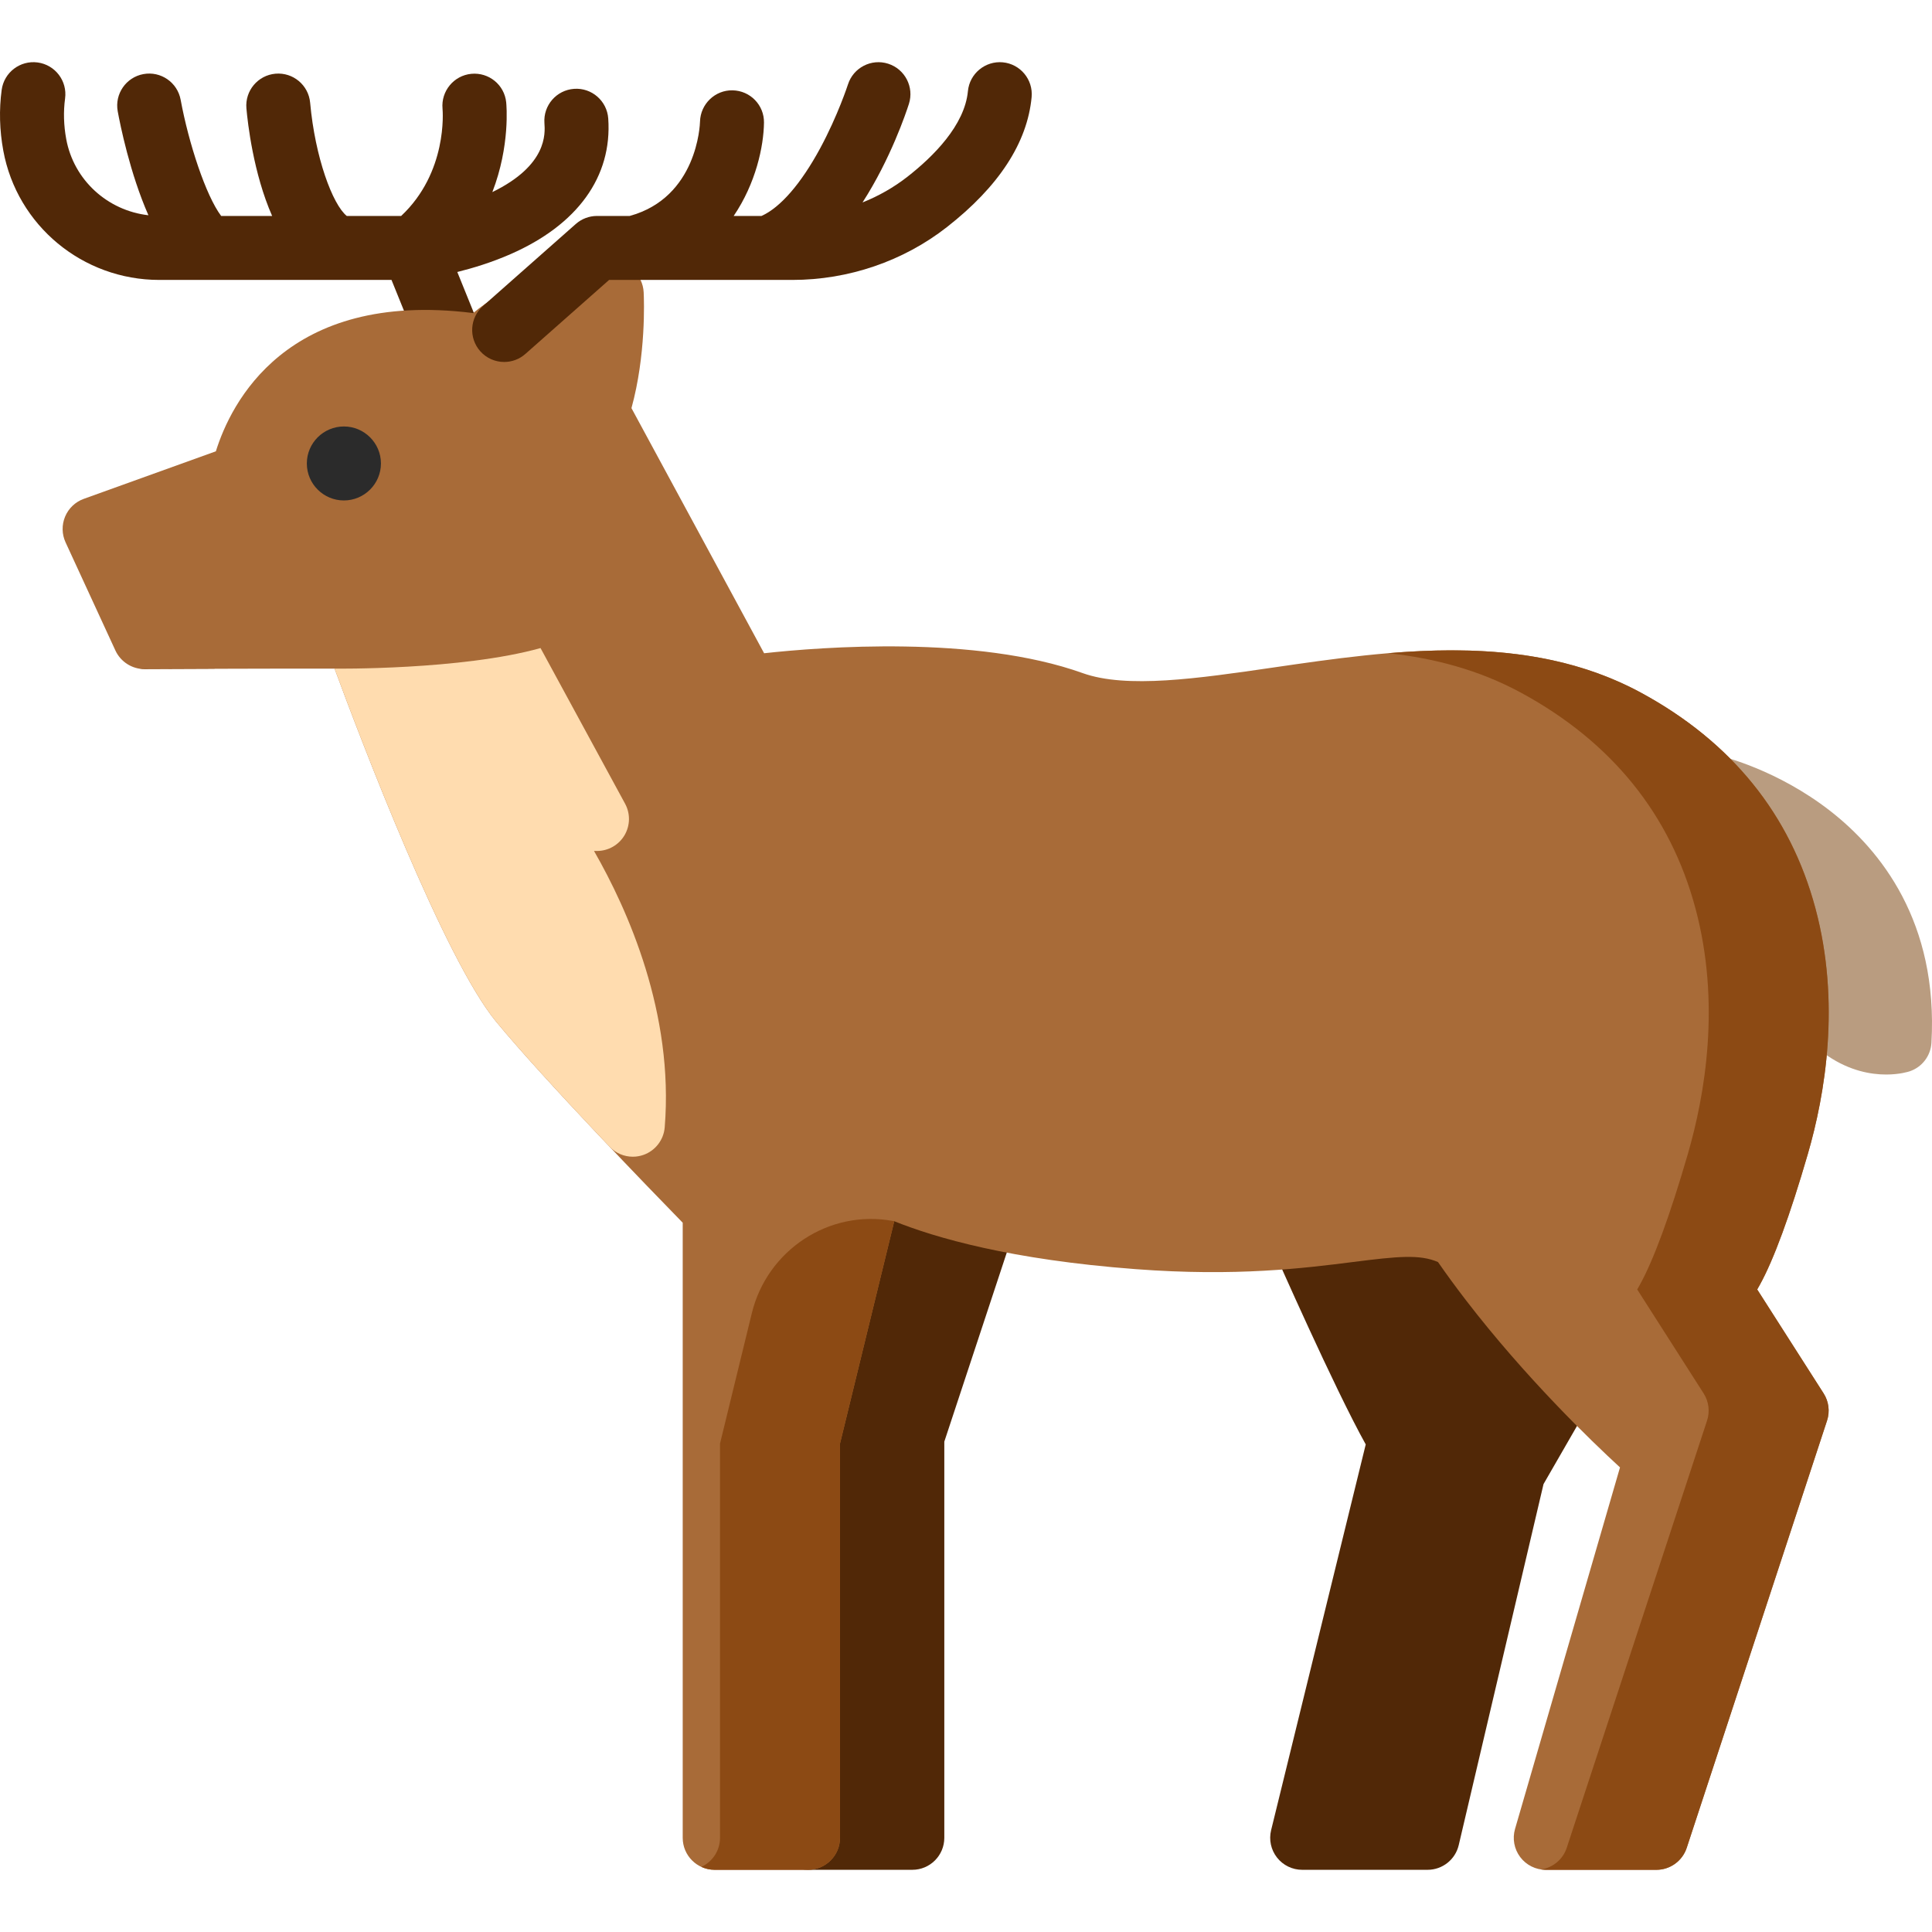
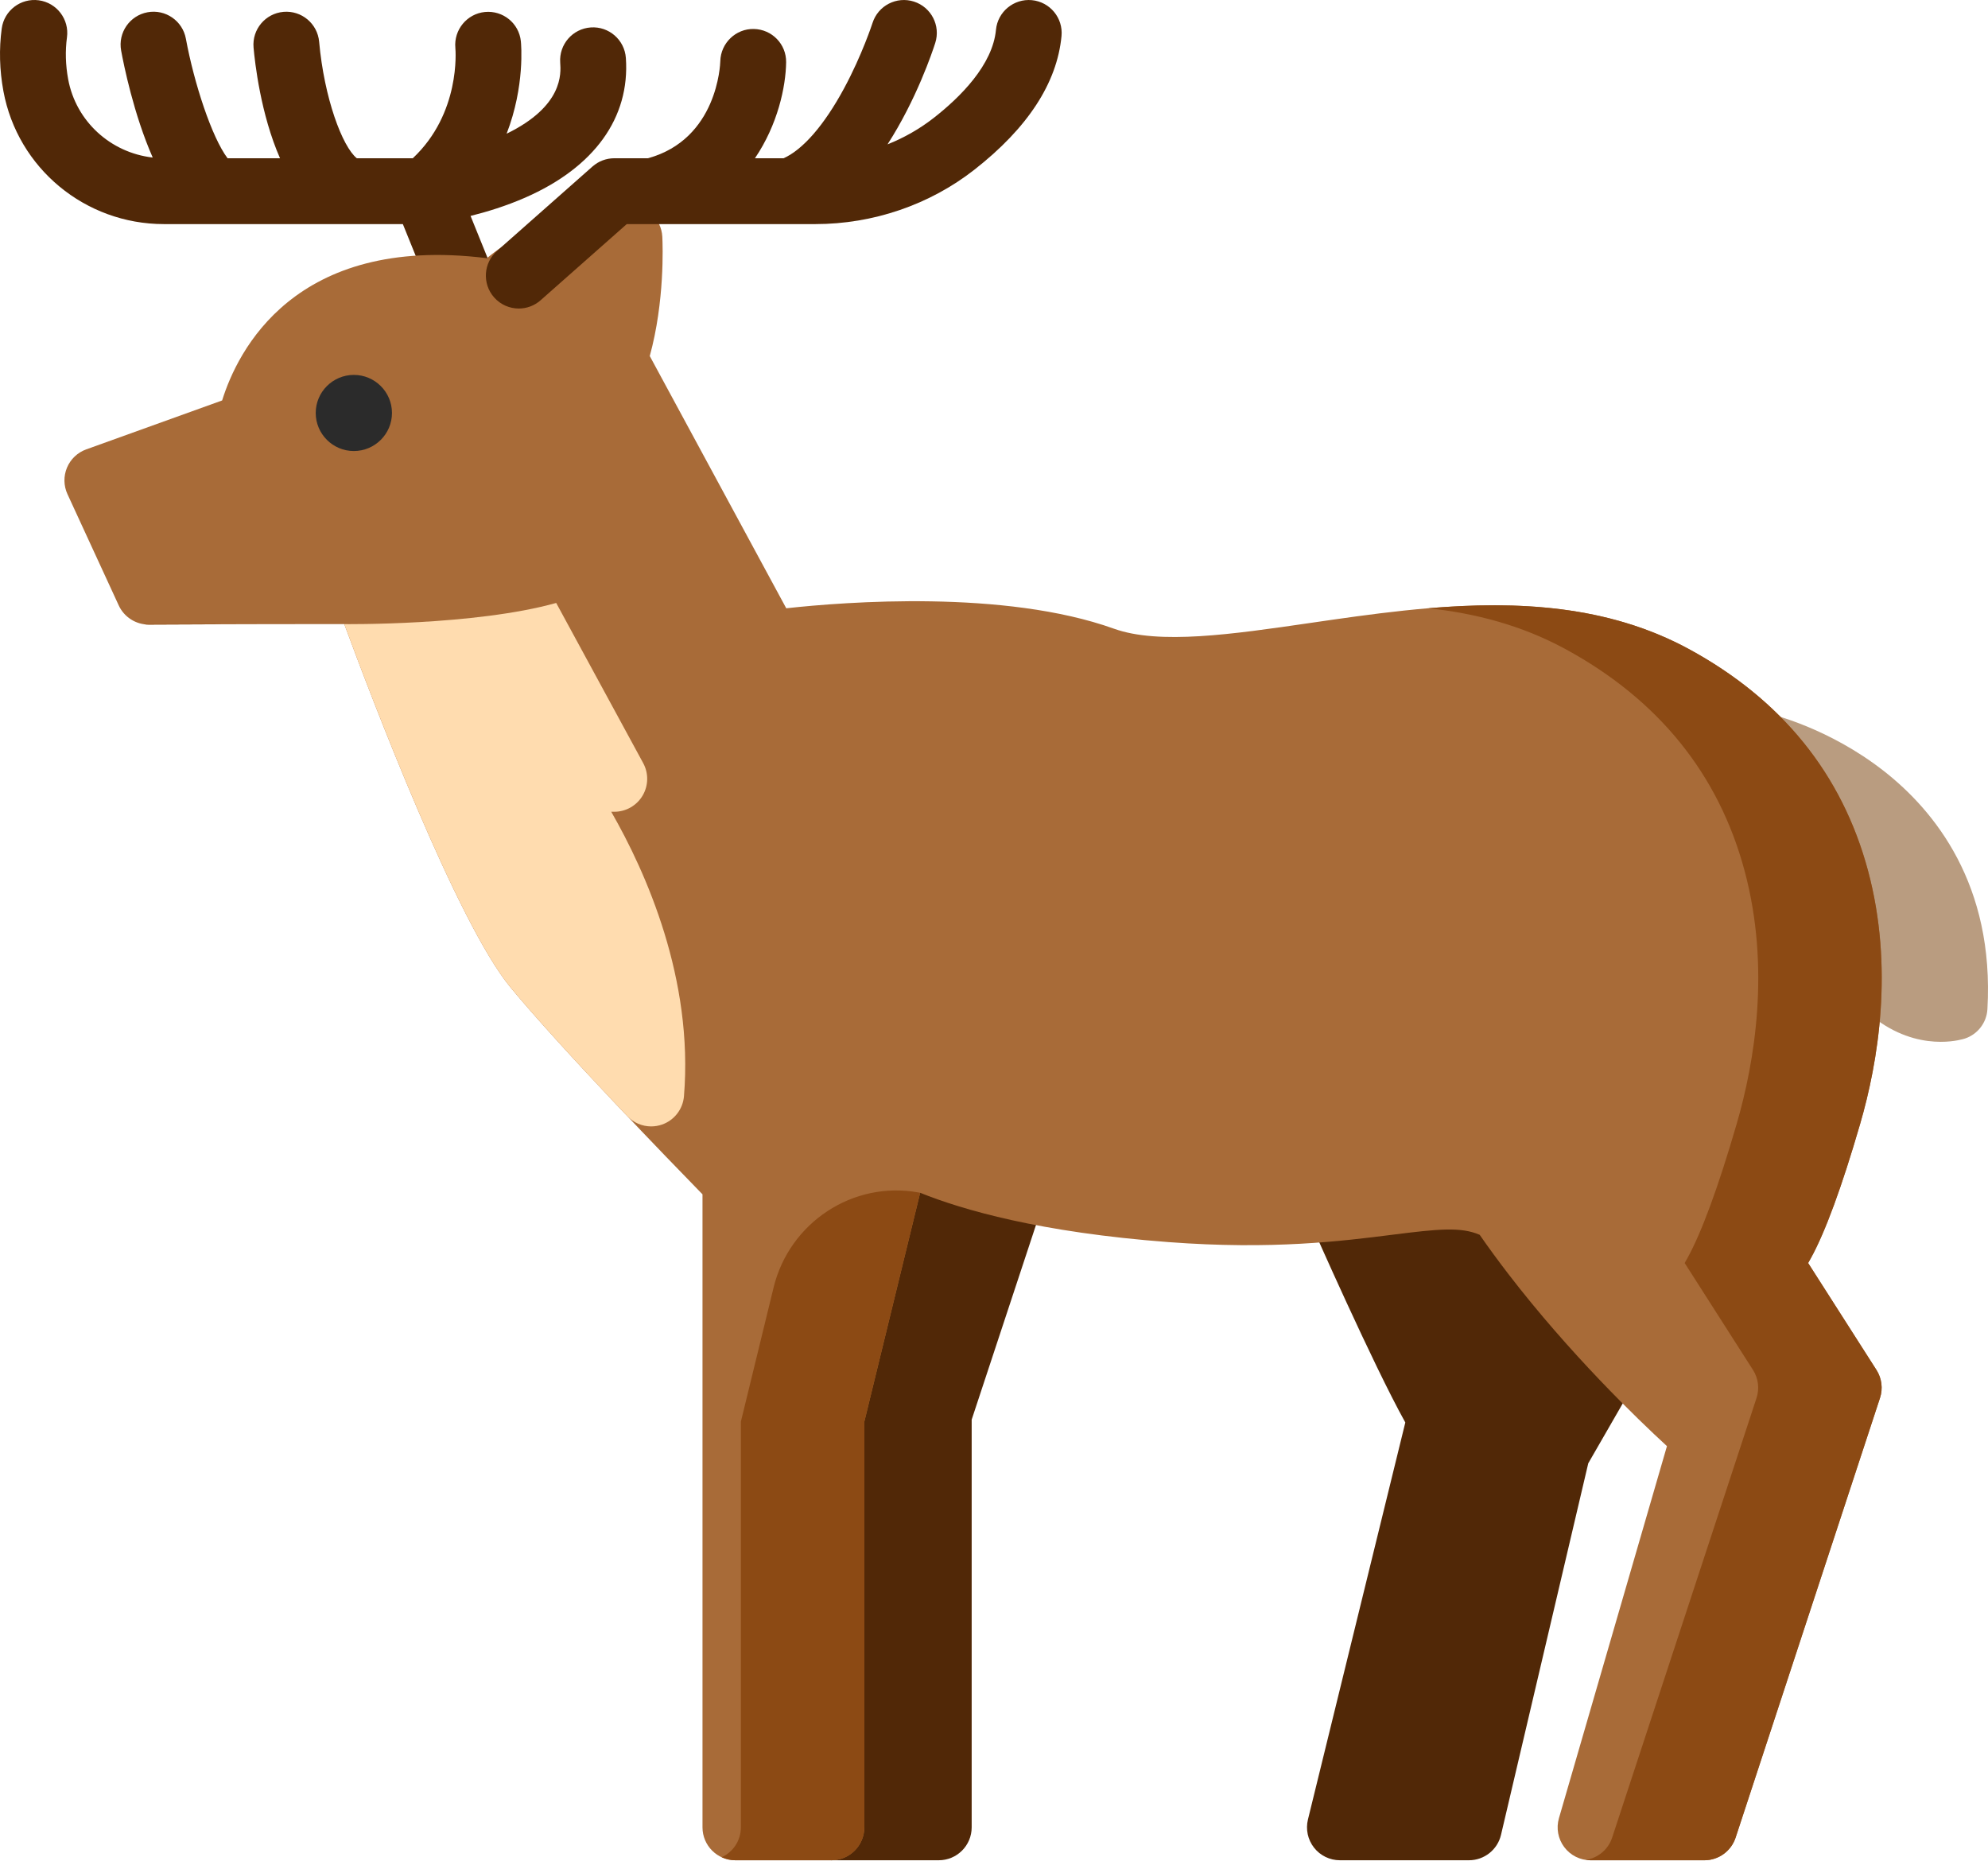
- <svg xmlns="http://www.w3.org/2000/svg" version="1.1" id="Layer_1" x="0px" y="0px" viewBox="0 0 512.002 512.002" style="enable-background:new 0 0 512.002 512.002;" xml:space="preserve">
+ <svg xmlns="http://www.w3.org/2000/svg" version="1.1" id="Layer_1" x="0px" y="0px" width="900.002px" height="842.072px" viewBox="0 28.963 900.002 842.072" enable-background="new 0 28.963 900.002 842.072" xml:space="preserve">
  <g>
-     <path style="fill:#512807;" d="M424.419,361.86l-0.003-0.014c-0.352-1.405-1.057-2.696-2.048-3.75   c-11.286-12.005-20.872-23.772-28.489-34.977c-0.714-1.05-1.655-1.927-2.753-2.565c-10.346-6.009-20.518-4.723-34.597-2.942   c-3.637,0.46-7.759,0.981-12.263,1.422c-1.032,0.102-2.039,0.392-2.966,0.856c-4.042,2.021-5.788,6.858-3.969,10.996   c0.711,1.615,16.29,36.988,24.604,51.902l-25.076,102.236c-0.621,2.529-0.044,5.202,1.563,7.251   c1.607,2.049,4.067,3.245,6.67,3.245h33.233c3.935,0,7.353-2.708,8.254-6.539l22.472-95.681l14.49-25.153   C424.636,366.245,424.951,363.991,424.419,361.86z" />
-     <path style="fill:#512807;" d="M269.366,320.032c-0.773-3.096-3.221-5.496-6.332-6.208c-18.93-4.335-26.719-9.264-27.022-9.46   c-2.284-1.551-5.181-1.893-7.768-0.914c-2.612,0.99-4.569,3.203-5.231,5.918l-17.119,70.169c-0.16,0.658-0.242,1.332-0.242,2.009   v105.497c0,4.682,3.796,8.477,8.477,8.477h27.646c4.682,0,8.477-3.796,8.477-8.477V382.056l18.935-57.304   C269.694,323.229,269.754,321.589,269.366,320.032z" />
+     <path fill="#512807" d="M746.046,636.079l-0.005-0.024c-0.619-2.47-1.858-4.739-3.601-6.592   c-19.838-21.103-36.688-41.786-50.078-61.482c-1.255-1.846-2.909-3.388-4.839-4.509c-18.187-10.562-36.066-8.302-60.814-5.172   c-6.394,0.809-13.639,1.725-21.557,2.5c-1.813,0.179-3.584,0.688-5.213,1.505c-7.105,3.553-10.175,12.055-6.978,19.328   c1.25,2.839,28.635,65.019,43.249,91.234l-44.078,179.711c-1.092,4.445-0.077,9.144,2.747,12.746   c2.825,3.602,7.149,5.703,11.725,5.703h58.417c6.917,0,12.926-4.76,14.51-11.494l39.501-168.188l25.471-44.214   C746.428,643.787,746.981,639.825,746.046,636.079z" />
+     <path fill="#512807" d="M473.493,562.554c-1.358-5.441-5.662-9.66-11.131-10.912c-33.274-7.62-46.967-16.284-47.499-16.629   c-4.015-2.727-9.107-3.327-13.654-1.606c-4.592,1.74-8.032,5.63-9.195,10.402l-30.092,123.344   c-0.281,1.156-0.426,2.342-0.426,3.531v185.443c0,8.23,6.673,14.9,14.901,14.9h48.596c8.23,0,14.901-6.672,14.901-14.9V671.58   l33.284-100.729C474.069,568.174,474.175,565.291,473.493,562.554z" />
  </g>
-   <path style="fill:#B99C80;" d="M485.081,214.948c-14.055-10.968-28.56-14.452-29.17-14.595c-3.639-0.853-7.406,0.779-9.274,4.015  c-1.868,3.236-1.397,7.314,1.16,10.04c10.303,10.979,16.675,24.63,18.939,40.573c0.107,0.749,0.313,1.482,0.614,2.176  c10.294,23.779,24.452,27.605,32.501,27.605c3.57,0,5.94-0.754,6.238-0.853c3.282-1.103,5.566-4.093,5.764-7.551  C513.69,244.303,498.308,225.271,485.081,214.948z" />
-   <path style="fill:#512807;" d="M161.191,31.406c-0.328-4.671-4.386-8.196-9.049-7.863c-4.671,0.327-8.19,4.38-7.864,9.049  c0.198,2.824,0.787,11.205-13.799,18.315c4.75-12.278,3.74-23.095,3.667-23.804c-0.478-4.637-4.606-7.985-9.248-7.539  c-4.639,0.45-8.043,4.588-7.623,9.23c0.066,0.718,1.358,16.88-10.964,28.436H91.898c-3.741-3.004-8.406-15.51-9.706-30.002  c-0.413-4.663-4.527-8.103-9.188-7.698c-4.664,0.41-8.112,4.524-7.701,9.188c0.339,3.854,1.831,17.174,6.815,28.511H58.61  c-4.073-5.403-8.622-19.314-10.736-30.788c-0.847-4.604-5.267-7.651-9.867-6.806c-4.605,0.844-7.653,5.262-6.809,9.867  c0.653,3.563,3.221,16.374,8.134,27.543c-10.849-1.237-19.785-9.331-21.78-20.179c-0.674-3.66-0.775-7.285-0.304-10.775  c0.627-4.64-2.626-8.909-7.266-9.538c-4.641-0.621-8.909,2.627-9.538,7.266c-0.712,5.268-0.567,10.69,0.431,16.115  c3.651,19.846,21.038,34.25,41.343,34.25h12.899c0.002,0,0.005,0,0.007,0c0.003,0,0.007,0,0.01,0h34.605  c0.016,0,0.033,0.002,0.049,0.002c0.01,0,0.019-0.002,0.029-0.002h13.936l7.939,19.617c1.335,3.298,4.509,5.299,7.86,5.299  c1.059,0,2.136-0.2,3.178-0.622c4.339-1.757,6.434-6.699,4.677-11.039l-6.217-15.358c4.173-1.038,9.126-2.55,14.06-4.709  C153.06,59.583,162.272,46.809,161.191,31.406z" />
-   <path style="fill:#A86B38;" d="M465.68,341.722c0.261-0.448,0.488-0.858,0.68-1.208c3.712-6.727,7.988-18.367,12.708-34.597  c4.637-15.938,8.751-40.19,2.036-65.221c-6.671-24.862-22.193-44.064-46.134-57.075c-30.361-16.499-66.095-11.299-97.619-6.71  c-19.945,2.903-38.785,5.645-50.448,1.466c-28.198-10.101-69.185-6.927-84.405-5.259l-35.153-64.957  c3.863-14.033,3.344-28.468,3.233-30.71c-0.115-2.333-1.188-4.515-2.966-6.03c-1.777-1.517-4.104-2.232-6.423-1.978  c-17.111,1.87-28.383,7.291-35.808,13.537c-0.075-0.011-0.144-0.034-0.219-0.043c-49.404-6.086-64.035,24.068-67.953,36.662  l-35.007,12.603c-2.235,0.805-4.03,2.51-4.947,4.701c-0.918,2.191-0.874,4.667,0.12,6.824l13.207,28.658  c1.391,3.02,4.467,4.959,7.747,4.929c0.358-0.002,26.643-0.148,50.339-0.119c7.117,19.278,29.051,76.922,42.849,93.603  c13.145,15.891,40.969,44.589,49.409,53.236v163.011c0,4.682,3.796,8.477,8.477,8.477h24.726c4.682,0,8.477-3.796,8.477-8.477  V382.566l14.377-58.929c10.882,4.383,30.907,10.216,64.005,12.703c26.723,2.009,44.616-0.254,57.682-1.907  c11.624-1.469,17.563-2.085,22.416,0.025c2.291,3.299,4.745,6.653,7.364,10.06c15.813,20.57,33.148,37.262,40.869,44.361  l-27.815,95.802c-0.744,2.561-0.24,5.322,1.362,7.455c1.601,2.133,4.112,3.388,6.779,3.388h29.3c3.662,0,6.911-2.352,8.054-5.833  l37.188-113.217c0.795-2.418,0.46-5.065-0.911-7.21L465.68,341.722z" />
+   <path fill="#B99C80" d="M852.678,377.837c-24.706-19.28-50.202-25.404-51.274-25.655c-6.397-1.5-13.019,1.369-16.303,7.058  c-3.283,5.688-2.455,12.856,2.039,17.648c18.111,19.299,29.312,43.294,33.292,71.319c0.188,1.316,0.55,2.605,1.079,3.825  c18.095,41.799,42.981,48.524,57.13,48.524c6.275,0,10.441-1.326,10.966-1.5c5.769-1.938,9.784-7.194,10.132-13.273  C902.967,429.438,875.929,395.982,852.678,377.837z" />
+   <path fill="#512807" d="M283.342,55.206c-0.577-8.21-7.709-14.407-15.906-13.822c-8.21,0.575-14.396,7.699-13.823,15.907  c0.348,4.964,1.383,19.696-24.256,32.194c8.349-21.582,6.574-40.596,6.446-41.843c-0.84-8.151-8.097-14.036-16.256-13.252  c-8.154,0.791-14.138,8.065-13.4,16.225c0.116,1.262,2.387,29.672-19.272,49.985h-25.335c-6.576-5.28-14.776-27.264-17.062-52.738  c-0.726-8.196-7.958-14.243-16.151-13.531c-8.198,0.721-14.259,7.952-13.537,16.15c0.596,6.775,3.218,30.188,11.979,50.117h-23.745  c-7.16-9.498-15.156-33.95-18.872-54.12c-1.489-8.093-9.258-13.449-17.344-11.963c-8.095,1.483-13.453,9.25-11.969,17.344  c1.148,6.263,5.662,28.782,14.298,48.415C50.067,98.1,34.36,83.872,30.853,64.803c-1.185-6.434-1.362-12.806-0.534-18.94  c1.102-8.156-4.616-15.66-12.772-16.766C9.389,28.005,1.886,33.715,0.78,41.869c-1.251,9.26-0.997,18.791,0.758,28.327  c6.418,34.885,36.98,60.205,72.673,60.205h22.674c0.004,0,0.009,0,0.013,0c0.005,0,0.012,0,0.018,0h60.829  c0.028,0,0.058,0.003,0.086,0.003c0.018,0,0.033-0.003,0.051-0.003h24.497l13.956,34.483c2.347,5.797,7.926,9.314,13.816,9.314  c1.861,0,3.754-0.352,5.586-1.093c7.627-3.088,11.31-11.775,8.221-19.404l-10.928-26.997c7.335-1.824,16.042-4.482,24.715-8.277  C269.05,104.735,285.243,82.281,283.342,55.206z" />
+   <path fill="#A86B38" d="M818.575,600.681c0.458-0.787,0.857-1.508,1.195-2.123c6.524-11.825,14.041-32.286,22.338-60.815  c8.151-28.016,15.383-70.646,3.579-114.646c-11.727-43.703-39.011-77.456-81.095-100.327  c-53.369-29.002-116.183-19.861-171.596-11.795c-35.059,5.103-68.176,9.923-88.678,2.577  c-49.566-17.756-121.613-12.176-148.367-9.245L294.16,190.126c6.79-24.667,5.878-50.041,5.683-53.982  c-0.202-4.101-2.088-7.937-5.213-10.6c-3.124-2.667-7.214-3.923-11.291-3.477c-30.078,3.287-49.892,12.816-62.943,23.795  c-0.132-0.02-0.253-0.06-0.385-0.076c-86.843-10.698-112.562,42.307-119.448,64.445l-61.536,22.153  c-3.929,1.415-7.084,4.412-8.696,8.264c-1.614,3.851-1.537,8.204,0.211,11.995l23.215,50.375c2.445,5.309,7.852,8.717,13.618,8.664  c0.629-0.003,46.833-0.26,88.486-0.209c12.51,33.887,51.066,135.214,75.32,164.535c23.106,27.934,72.016,78.379,86.852,93.579  v286.542c0,8.229,6.672,14.9,14.9,14.9h43.464c8.229,0,14.9-6.673,14.9-14.9V672.477l25.272-103.586  c19.128,7.705,54.328,17.958,112.508,22.33c46.975,3.531,78.427-0.447,101.395-3.353c20.433-2.582,30.872-3.665,39.402,0.044  c4.027,5.799,8.341,11.694,12.944,17.684c27.797,36.158,58.268,65.499,71.84,77.978l-48.894,168.401  c-1.308,4.502-0.422,9.355,2.395,13.104c2.814,3.75,7.229,5.956,11.916,5.956h51.504c6.437,0,12.148-4.135,14.157-10.254  l65.369-199.014c1.397-4.25,0.809-8.902-1.602-12.673L818.575,600.681z" />
  <g>
-     <path style="fill:#8C4A14;" d="M56.871,177.195c-6.638-0.008-13.479-0.003-19.896,0.009c0.445,0.07,0.897,0.113,1.355,0.109   c0.192-0.001,7.847-0.044,18.557-0.078C56.882,177.222,56.876,177.207,56.871,177.195z" />
-     <path style="fill:#8C4A14;" d="M199.24,348.015l-8.429,34.552v104.479c0,3.418-2.028,6.356-4.941,7.698   c1.077,0.496,2.272,0.78,3.537,0.78h24.726c4.682,0,8.477-3.796,8.477-8.477V382.566l14.377-58.929   c-0.137-0.026-0.274-0.052-0.411-0.077C219.663,320.473,203.315,331.313,199.24,348.015z" />
-     <path style="fill:#8C4A14;" d="M465.68,341.722c0.261-0.448,0.488-0.858,0.68-1.208c3.712-6.727,7.988-18.367,12.708-34.597   c4.637-15.938,8.751-40.19,2.036-65.221c-6.671-24.862-22.193-44.064-46.134-57.075c-20.865-11.338-44.266-12.429-67.095-10.513   c12.176,1.302,24.102,4.429,35.297,10.513c23.943,13.011,39.463,32.213,46.134,57.075c6.715,25.031,2.601,49.282-2.036,65.221   c-4.72,16.23-8.996,27.872-12.708,34.597c-0.193,0.35-0.419,0.761-0.682,1.208l17.599,27.54c1.371,2.144,1.706,4.793,0.911,7.21   L415.203,489.69c-1.008,3.072-3.661,5.259-6.789,5.731c0.406,0.06,0.817,0.101,1.234,0.101h29.3c3.662,0,6.911-2.352,8.054-5.832   l37.188-113.217c0.795-2.418,0.46-5.065-0.911-7.21L465.68,341.722z" />
+     <path fill="#8C4A14" d="M99.968,311.475c-11.668-0.014-23.693-0.005-34.974,0.016c0.782,0.123,1.577,0.199,2.382,0.191   c0.338-0.001,13.794-0.077,32.62-0.137C99.987,311.522,99.977,311.496,99.968,311.475z" />
+     <path fill="#8C4A14" d="M350.226,611.743l-14.817,60.735v183.653c0,6.009-3.564,11.173-8.685,13.532   c1.893,0.871,3.993,1.371,6.217,1.371h43.464c8.23,0,14.9-6.673,14.9-14.901V672.477l25.272-103.586   c-0.241-0.045-0.481-0.091-0.723-0.135C386.125,563.329,357.389,582.384,350.226,611.743z" />
+     <path fill="#8C4A14" d="M818.575,600.681c0.458-0.787,0.857-1.508,1.195-2.123c6.524-11.825,14.041-32.286,22.338-60.815   c8.151-28.016,15.383-70.646,3.579-114.646c-11.727-43.703-39.011-77.456-81.095-100.327c-36.677-19.93-77.812-21.848-117.94-18.48   c21.403,2.289,42.367,7.786,62.046,18.48c42.087,22.871,69.368,56.624,81.095,100.327c11.804,44,4.571,86.628-3.579,114.646   c-8.297,28.529-15.813,48.994-22.339,60.815c-0.339,0.615-0.736,1.337-1.198,2.123l30.936,48.41   c2.41,3.769,2.999,8.425,1.602,12.674L729.846,860.78c-1.771,5.399-6.435,9.244-11.934,10.073c0.714,0.105,1.437,0.178,2.17,0.178   h51.503c6.438,0,12.148-4.134,14.157-10.251l65.369-199.014c1.398-4.251,0.809-8.903-1.601-12.674L818.575,600.681z" />
  </g>
-   <path style="fill:#512807;" d="M265.748,16.516c-4.639-0.432-8.796,2.98-9.239,7.64c-0.858,9.058-9.185,17.331-16.02,22.677  c-3.617,2.828-7.639,5.114-11.911,6.819c7.439-11.529,11.569-23.853,12.292-26.113c1.425-4.456-1.03-9.221-5.485-10.651  c-4.457-1.43-9.228,1.024-10.661,5.478c-0.026,0.081-2.678,8.247-7.353,16.9c-5.092,9.422-10.574,15.732-15.566,17.965h-7.373  c5.874-8.644,7.952-18.438,8.033-24.735c0.06-4.66-3.654-8.467-8.315-8.557c-4.643-0.104-8.519,3.627-8.638,8.286  c-0.021,0.831-0.734,20.09-18.636,25.005h-8.667c-2.067,0-4.065,0.756-5.614,2.125l-24.599,21.742  c-3.509,3.101-3.839,8.458-0.738,11.967c1.675,1.896,4.009,2.863,6.356,2.863c1.995,0,3.999-0.701,5.611-2.125l22.194-19.617h6.551  c0.009,0,0.017,0.002,0.026,0.002c0.012,0,0.025-0.002,0.037-0.002h35.318c0.009,0,0.018,0.002,0.028,0.002  c0.009,0,0.018-0.002,0.028-0.002h6.576c14.867,0,29.411-4.97,40.952-13.997c13.754-10.757,21.309-22.342,22.455-34.432  C273.83,21.094,270.41,16.958,265.748,16.516z" />
-   <path style="fill:#2B2B2B;" d="M91.133,132.624c-5.414,0-9.82-4.398-9.82-9.802c0-5.404,4.405-9.802,9.82-9.802  s9.82,4.398,9.82,9.802C100.953,128.226,96.548,132.624,91.133,132.624z" />
-   <path style="fill:#FFDCAF;" d="M157.423,225.517h0.783c2.99,0,5.758-1.575,7.286-4.144c1.528-2.569,1.59-5.753,0.164-8.38  l-22.409-41.248l0,0c-20.987,5.869-54.578,5.449-54.578,5.449l0,0c7.115,19.277,29.051,76.921,42.849,93.603  c6.165,7.452,16.271,18.589,30.04,33.102c1.629,1.718,3.865,2.644,6.151,2.644c0.943-0.001,1.894-0.158,2.816-0.483  c3.154-1.111,5.36-3.973,5.631-7.305C178.623,268.564,166.421,241.181,157.423,225.517z" />
-   <g>
- </g>
-   <g>
- </g>
-   <g>
- </g>
-   <g>
- </g>
-   <g>
- </g>
-   <g>
- </g>
-   <g>
- </g>
-   <g>
- </g>
-   <g>
- </g>
-   <g>
- </g>
-   <g>
- </g>
-   <g>
- </g>
-   <g>
- </g>
-   <g>
- </g>
-   <g>
- </g>
+   <path fill="#512807" d="M467.133,29.032c-8.154-0.759-15.461,5.238-16.24,13.43c-1.508,15.922-16.146,30.465-28.16,39.862  c-6.357,4.971-13.428,8.989-20.937,11.986c13.076-20.266,20.336-41.929,21.606-45.901c2.505-7.833-1.811-16.209-9.642-18.723  c-7.834-2.513-16.221,1.8-18.739,9.629c-0.046,0.143-4.708,14.497-12.926,29.707c-8.95,16.562-18.587,27.654-27.361,31.579h-12.961  c10.325-15.195,13.979-32.411,14.121-43.479c0.105-8.191-6.424-14.883-14.616-15.042c-8.162-0.183-14.976,6.375-15.185,14.565  c-0.037,1.46-1.29,35.314-32.758,43.954h-15.235c-3.633,0-7.146,1.329-9.868,3.735l-43.24,38.218  c-6.168,5.451-6.749,14.868-1.297,21.036c2.944,3.333,7.047,5.033,11.172,5.033c3.507,0,7.03-1.232,9.863-3.735l39.013-34.483  h11.516c0.016,0,0.03,0.003,0.045,0.003c0.021,0,0.044-0.003,0.065-0.003h62.082c0.017,0,0.032,0.003,0.05,0.003  c0.016,0,0.031-0.003,0.049-0.003h11.56c26.133,0,51.699-8.736,71.985-24.604c24.177-18.909,37.457-39.273,39.472-60.525  C481.34,37.079,475.328,29.809,467.133,29.032z" />
+   <path fill="#2B2B2B" d="M160.194,233.127c-9.517,0-17.262-7.73-17.262-17.229c0-9.5,7.743-17.23,17.262-17.23  c9.518,0,17.261,7.731,17.261,17.23C177.456,225.396,169.712,233.127,160.194,233.127z" />
+   <path fill="#FFDCAF" d="M276.719,396.415h1.376c5.256,0,10.122-2.769,12.808-7.284c2.686-4.516,2.795-10.113,0.288-14.73  L251.8,301.895l0,0c-36.891,10.316-95.938,9.578-95.938,9.578l0,0c12.507,33.885,51.066,135.212,75.32,164.536  c10.837,13.099,28.601,32.676,52.805,58.187c2.863,3.02,6.793,4.647,10.812,4.647c1.658-0.002,3.329-0.277,4.95-0.849  c5.544-1.953,9.422-6.984,9.898-12.841C313.984,472.083,292.536,423.949,276.719,396.415z" />
</svg>
